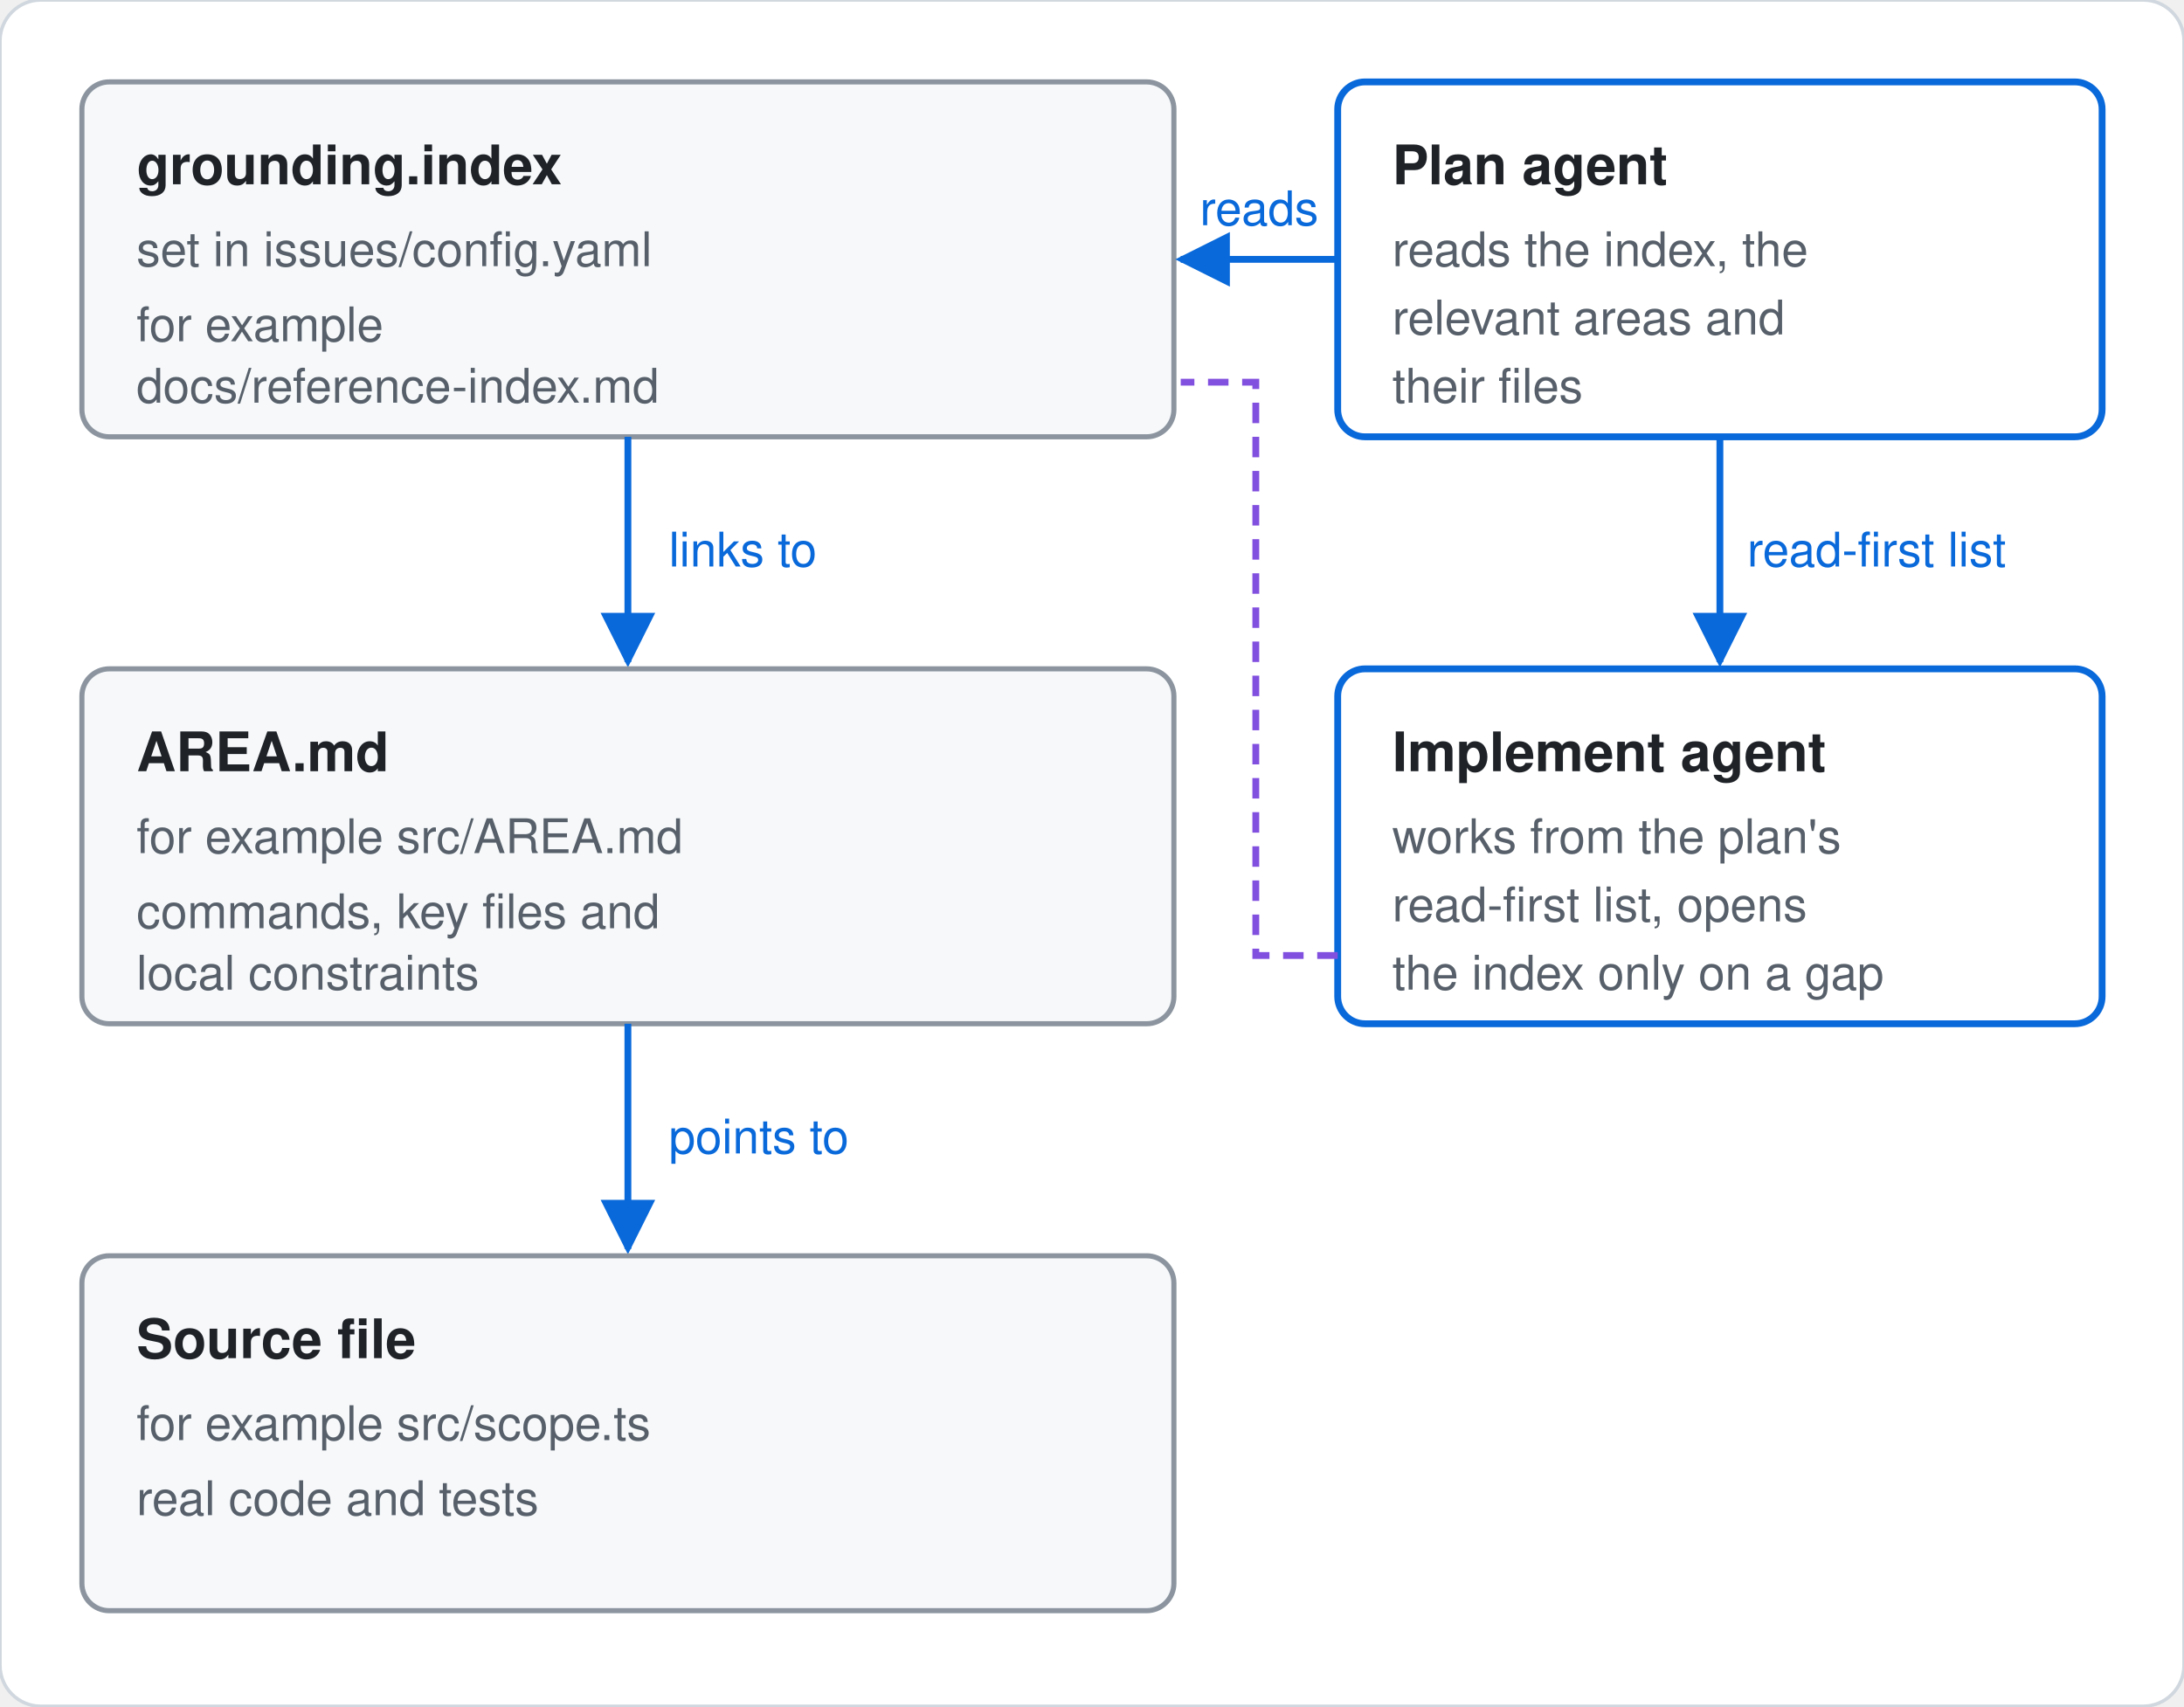
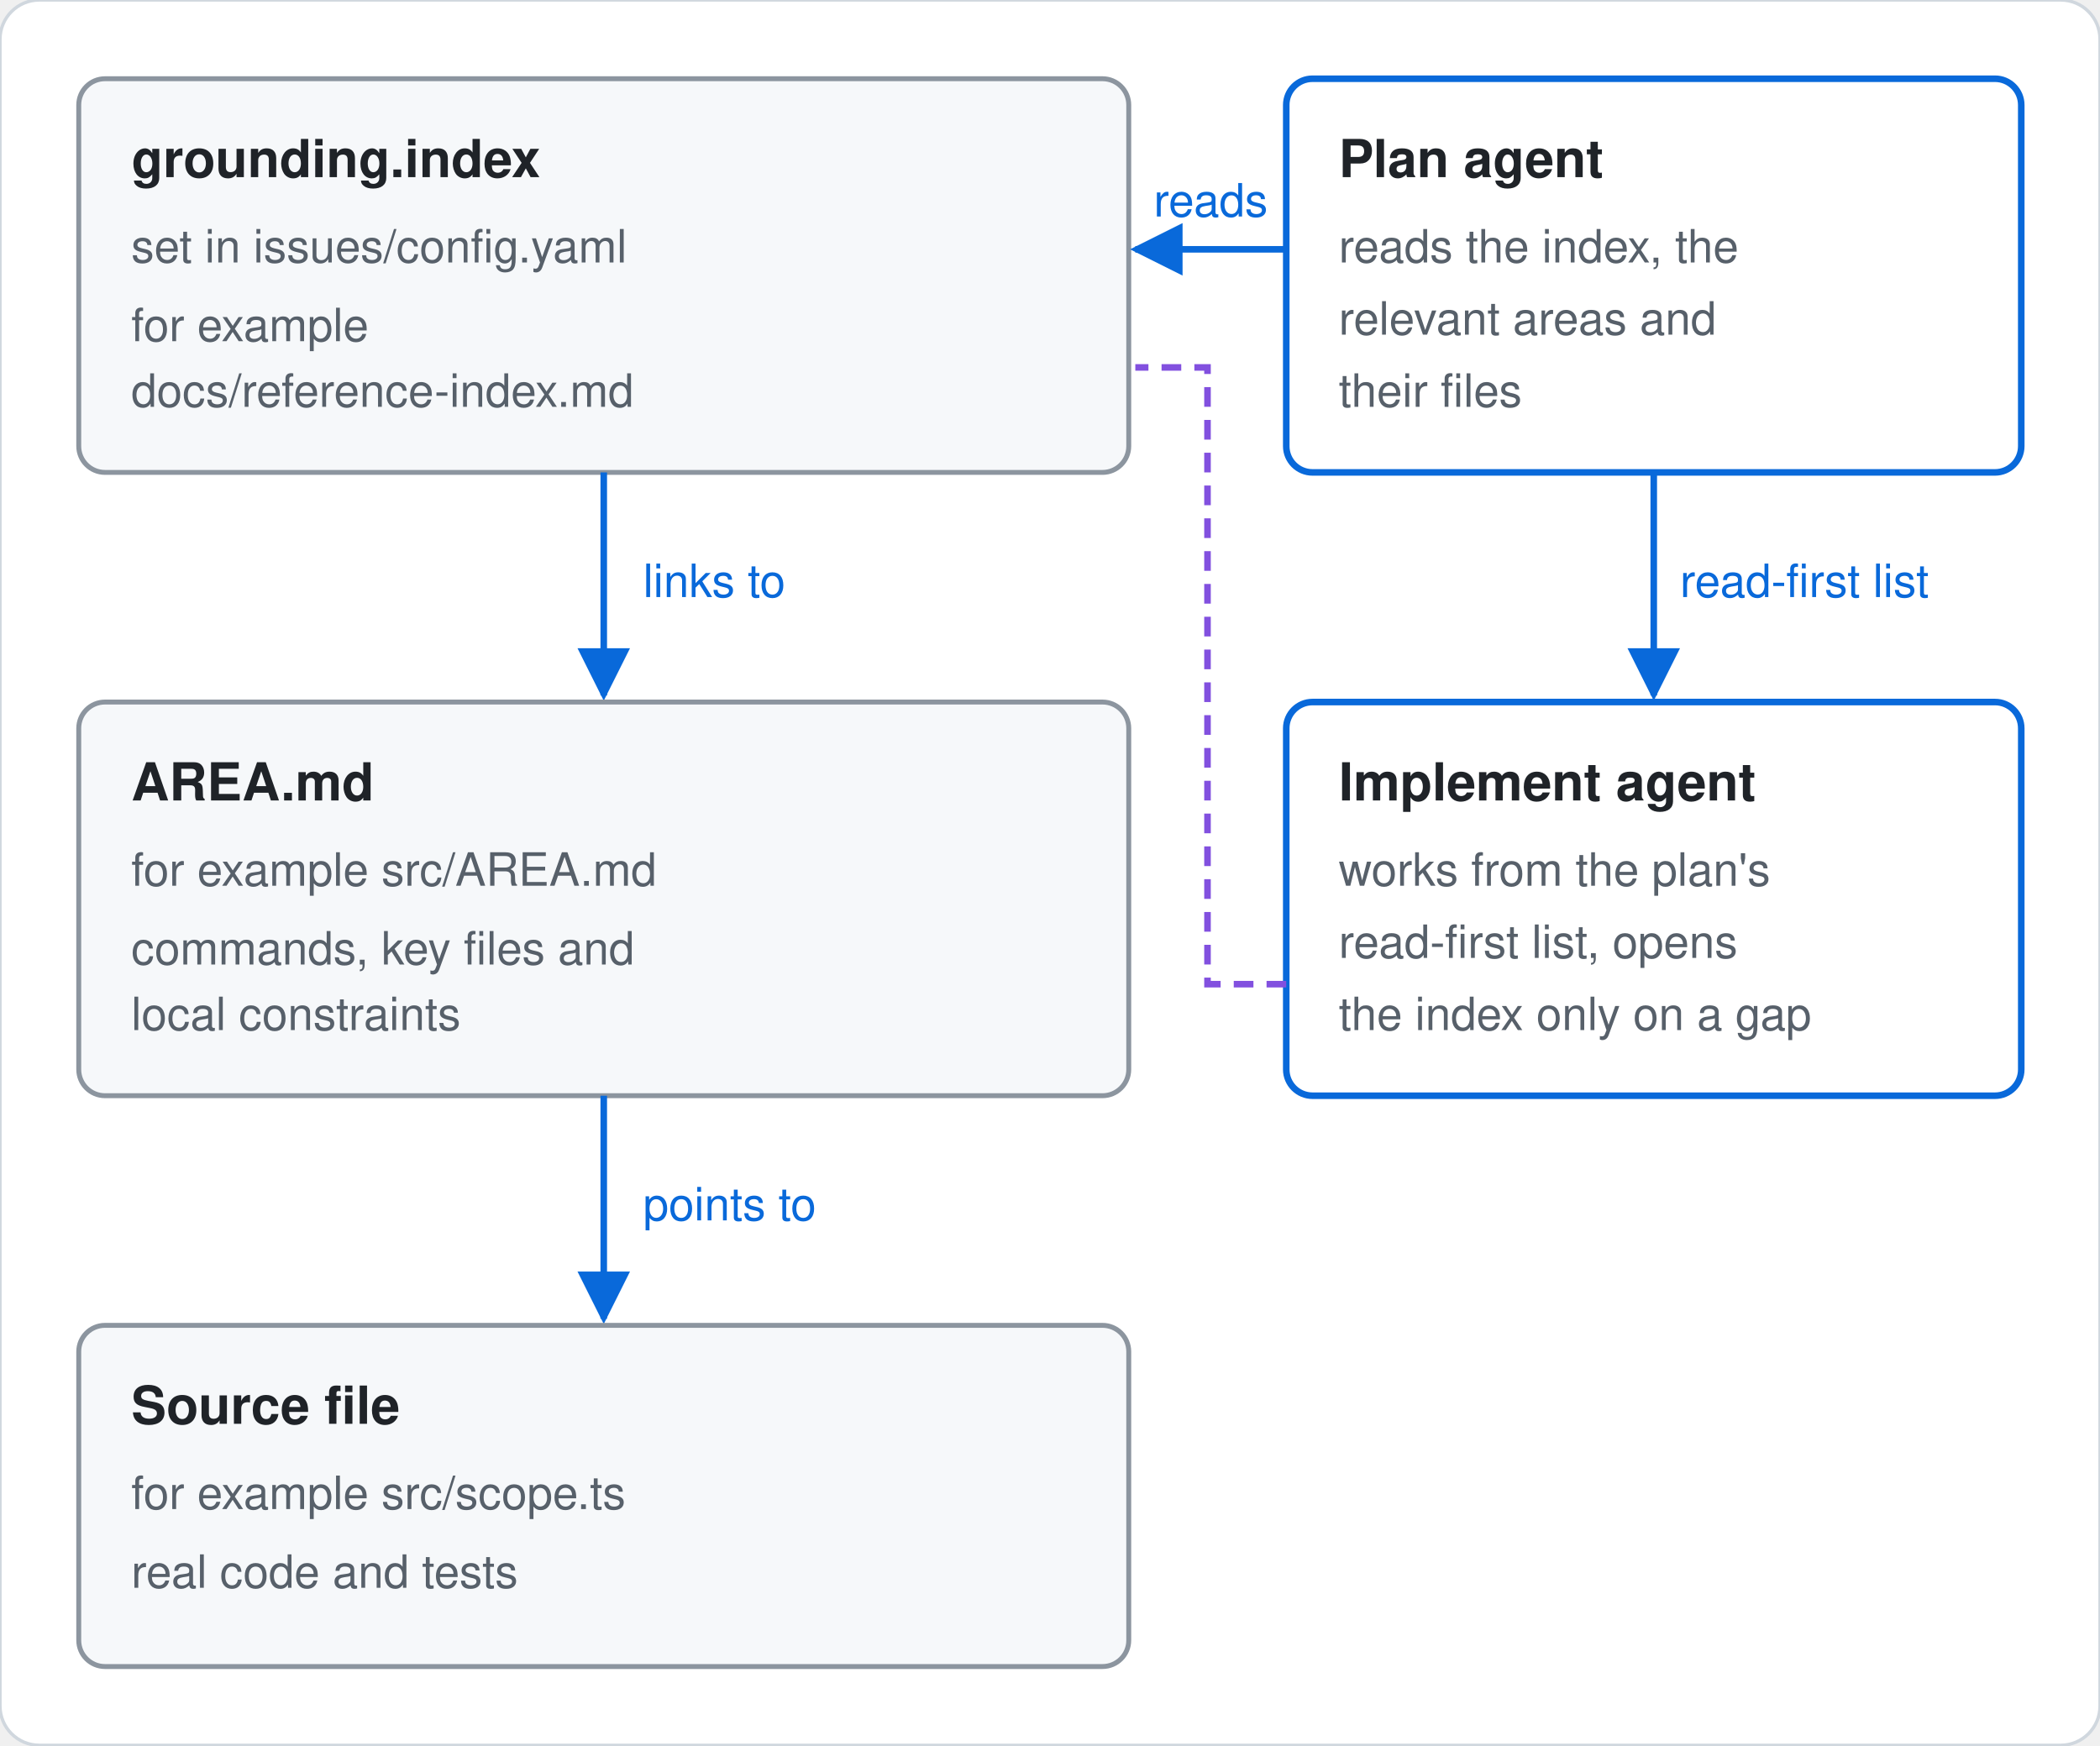
- <svg xmlns="http://www.w3.org/2000/svg" viewBox="0 0 640 500" role="img">
-   <rect x="0" y="0" width="640" height="500" rx="12" fill="#ffffff" stroke="#d0d7de" />
+ <svg xmlns="http://www.w3.org/2000/svg" viewBox="0 0 640 532" role="img">
+   <rect x="0" y="0" width="640" height="532" rx="12" fill="#ffffff" stroke="#d0d7de" />
  <style>
    text { font-family: -apple-system, "Segoe UI", Helvetica, Arial, sans-serif; }
    .node { fill: #f6f8fa; stroke: #8c959f; stroke-width: 1.5; }
    .agent { fill: #ffffff; stroke: #0969da; stroke-width: 2; }
    .name { fill: #1f2328; font-size: 16px; font-weight: 600; }
    .note { fill: #57606a; font-size: 14px; }
    .edge { stroke: #0969da; stroke-width: 2; fill: none; }
    .side { stroke: #8250df; stroke-width: 2; stroke-dasharray: 6 4; fill: none; }
    .label { fill: #0969da; font-size: 14px; }
  </style>
  <defs>
    <marker id="arrow" viewBox="0 0 10 10" refX="9" refY="5" markerWidth="8" markerHeight="8" orient="auto-start-reverse">
      <path d="M0,0 L10,5 L0,10 z" fill="#0969da" />
    </marker>
  </defs>
-   <rect class="node" x="24" y="24" width="320" height="104" rx="8" />
+   <rect class="node" x="24" y="24" width="320" height="120" rx="8" />
  <text class="name" x="40" y="54">grounding.index</text>
-   <text class="note" x="40" y="78">set in issues/config.yaml</text>
-   <text class="note" x="40" y="100">for example</text>
-   <text class="note" x="40" y="118">docs/reference-index.md</text>
-   <path class="edge" d="M184,128 L184,194" marker-end="url(#arrow)" />
-   <text class="label" x="196" y="166">links to</text>
-   <rect class="node" x="24" y="196" width="320" height="104" rx="8" />
-   <text class="name" x="40" y="226">AREA.md</text>
-   <text class="note" x="40" y="250">for example src/AREA.md</text>
-   <text class="note" x="40" y="272">commands, key files and</text>
-   <text class="note" x="40" y="290">local constraints</text>
-   <path class="edge" d="M184,300 L184,366" marker-end="url(#arrow)" />
-   <text class="label" x="196" y="338">points to</text>
-   <rect class="node" x="24" y="368" width="320" height="104" rx="8" />
-   <text class="name" x="40" y="398">Source file</text>
-   <text class="note" x="40" y="422">for example src/scope.ts</text>
-   <text class="note" x="40" y="444">real code and tests</text>
-   <rect class="agent" x="392" y="24" width="224" height="104" rx="8" />
+   <text class="note" x="40" y="80">set in issues/config.yaml</text>
+   <text class="note" x="40" y="104">for example</text>
+   <text class="note" x="40" y="124">docs/reference-index.md</text>
+   <path class="edge" d="M184,144 L184,212" marker-end="url(#arrow)" />
+   <text class="label" x="196" y="182">links to</text>
+   <rect class="node" x="24" y="214" width="320" height="120" rx="8" />
+   <text class="name" x="40" y="244">AREA.md</text>
+   <text class="note" x="40" y="270">for example src/AREA.md</text>
+   <text class="note" x="40" y="294">commands, key files and</text>
+   <text class="note" x="40" y="314">local constraints</text>
+   <path class="edge" d="M184,334 L184,402" marker-end="url(#arrow)" />
+   <text class="label" x="196" y="372">points to</text>
+   <rect class="node" x="24" y="404" width="320" height="104" rx="8" />
+   <text class="name" x="40" y="434">Source file</text>
+   <text class="note" x="40" y="460">for example src/scope.ts</text>
+   <text class="note" x="40" y="484">real code and tests</text>
+   <rect class="agent" x="392" y="24" width="224" height="120" rx="8" />
  <text class="name" x="408" y="54">Plan agent</text>
-   <text class="note" x="408" y="78">reads the index, the</text>
-   <text class="note" x="408" y="98">relevant areas and</text>
-   <text class="note" x="408" y="118">their files</text>
+   <text class="note" x="408" y="80">reads the index, the</text>
+   <text class="note" x="408" y="102">relevant areas and</text>
+   <text class="note" x="408" y="124">their files</text>
  <path class="edge" d="M392,76 L346,76" marker-end="url(#arrow)" />
  <text class="label" x="369" y="66" text-anchor="middle">reads</text>
-   <path class="edge" d="M504,128 L504,194" marker-end="url(#arrow)" />
-   <text class="label" x="512" y="166">read-first list</text>
-   <rect class="agent" x="392" y="196" width="224" height="104" rx="8" />
-   <text class="name" x="408" y="226">Implement agent</text>
-   <text class="note" x="408" y="250">works from the plan's</text>
-   <text class="note" x="408" y="270">read-first list, opens</text>
-   <text class="note" x="408" y="290">the index only on a gap</text>
-   <path class="side" d="M392,280 L368,280 L368,112 L346,112" />
+   <path class="edge" d="M504,144 L504,212" marker-end="url(#arrow)" />
+   <text class="label" x="512" y="182">read-first list</text>
+   <rect class="agent" x="392" y="214" width="224" height="120" rx="8" />
+   <text class="name" x="408" y="244">Implement agent</text>
+   <text class="note" x="408" y="270">works from the plan's</text>
+   <text class="note" x="408" y="292">read-first list, opens</text>
+   <text class="note" x="408" y="314">the index only on a gap</text>
+   <path class="side" d="M392,300 L368,300 L368,112 L346,112" />
</svg>
